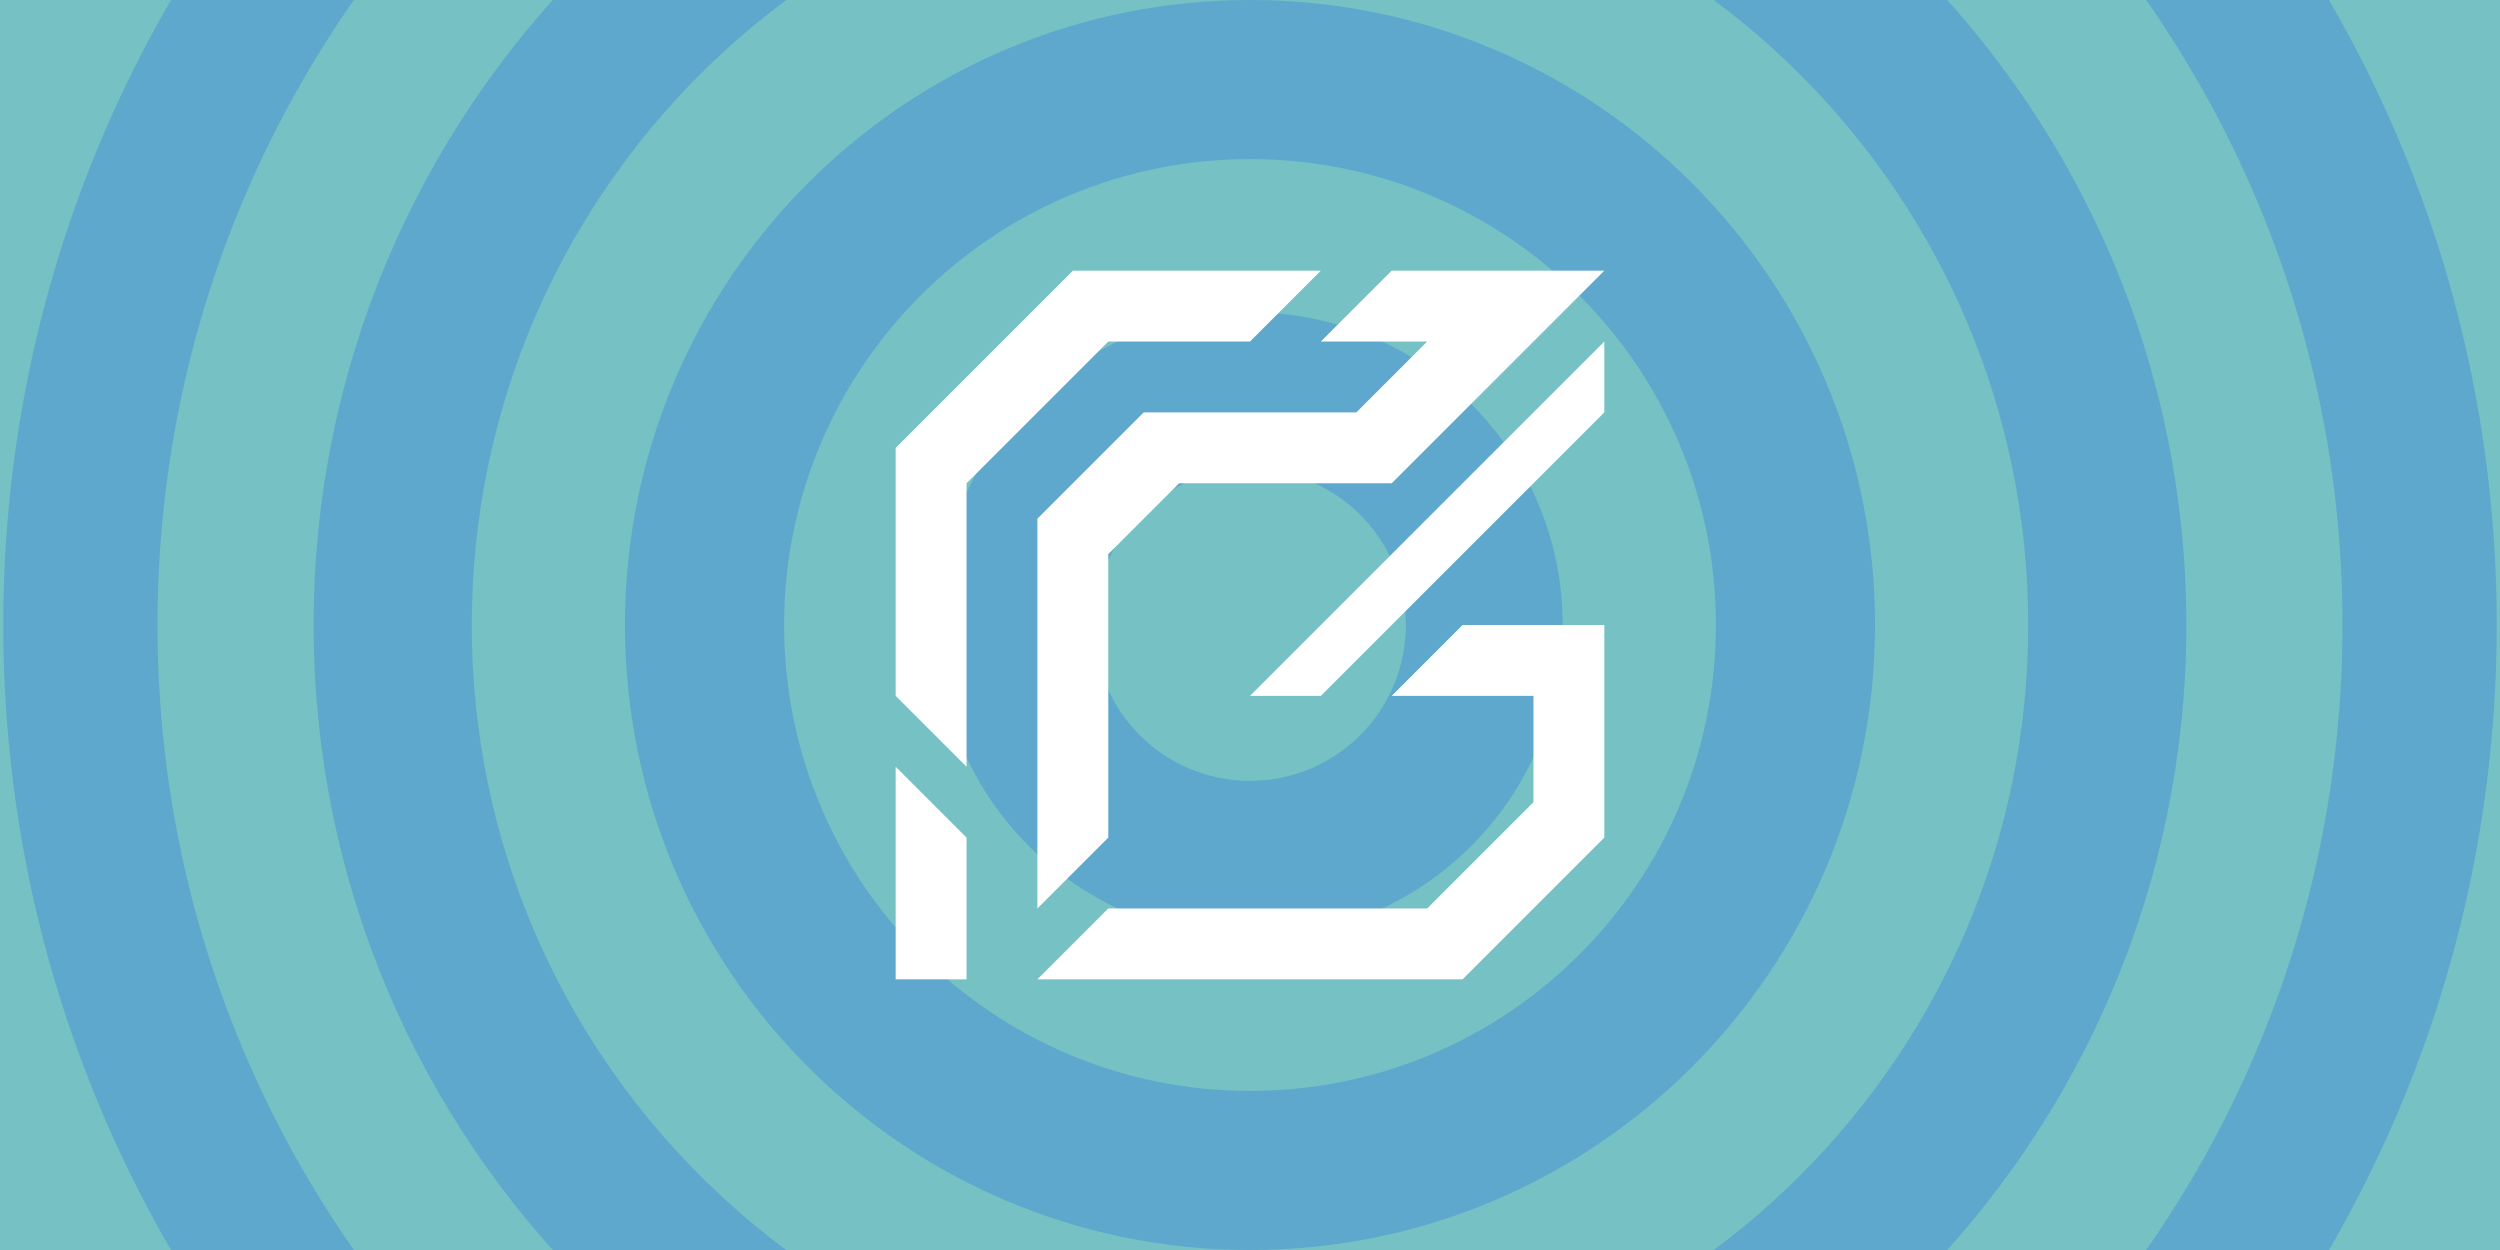
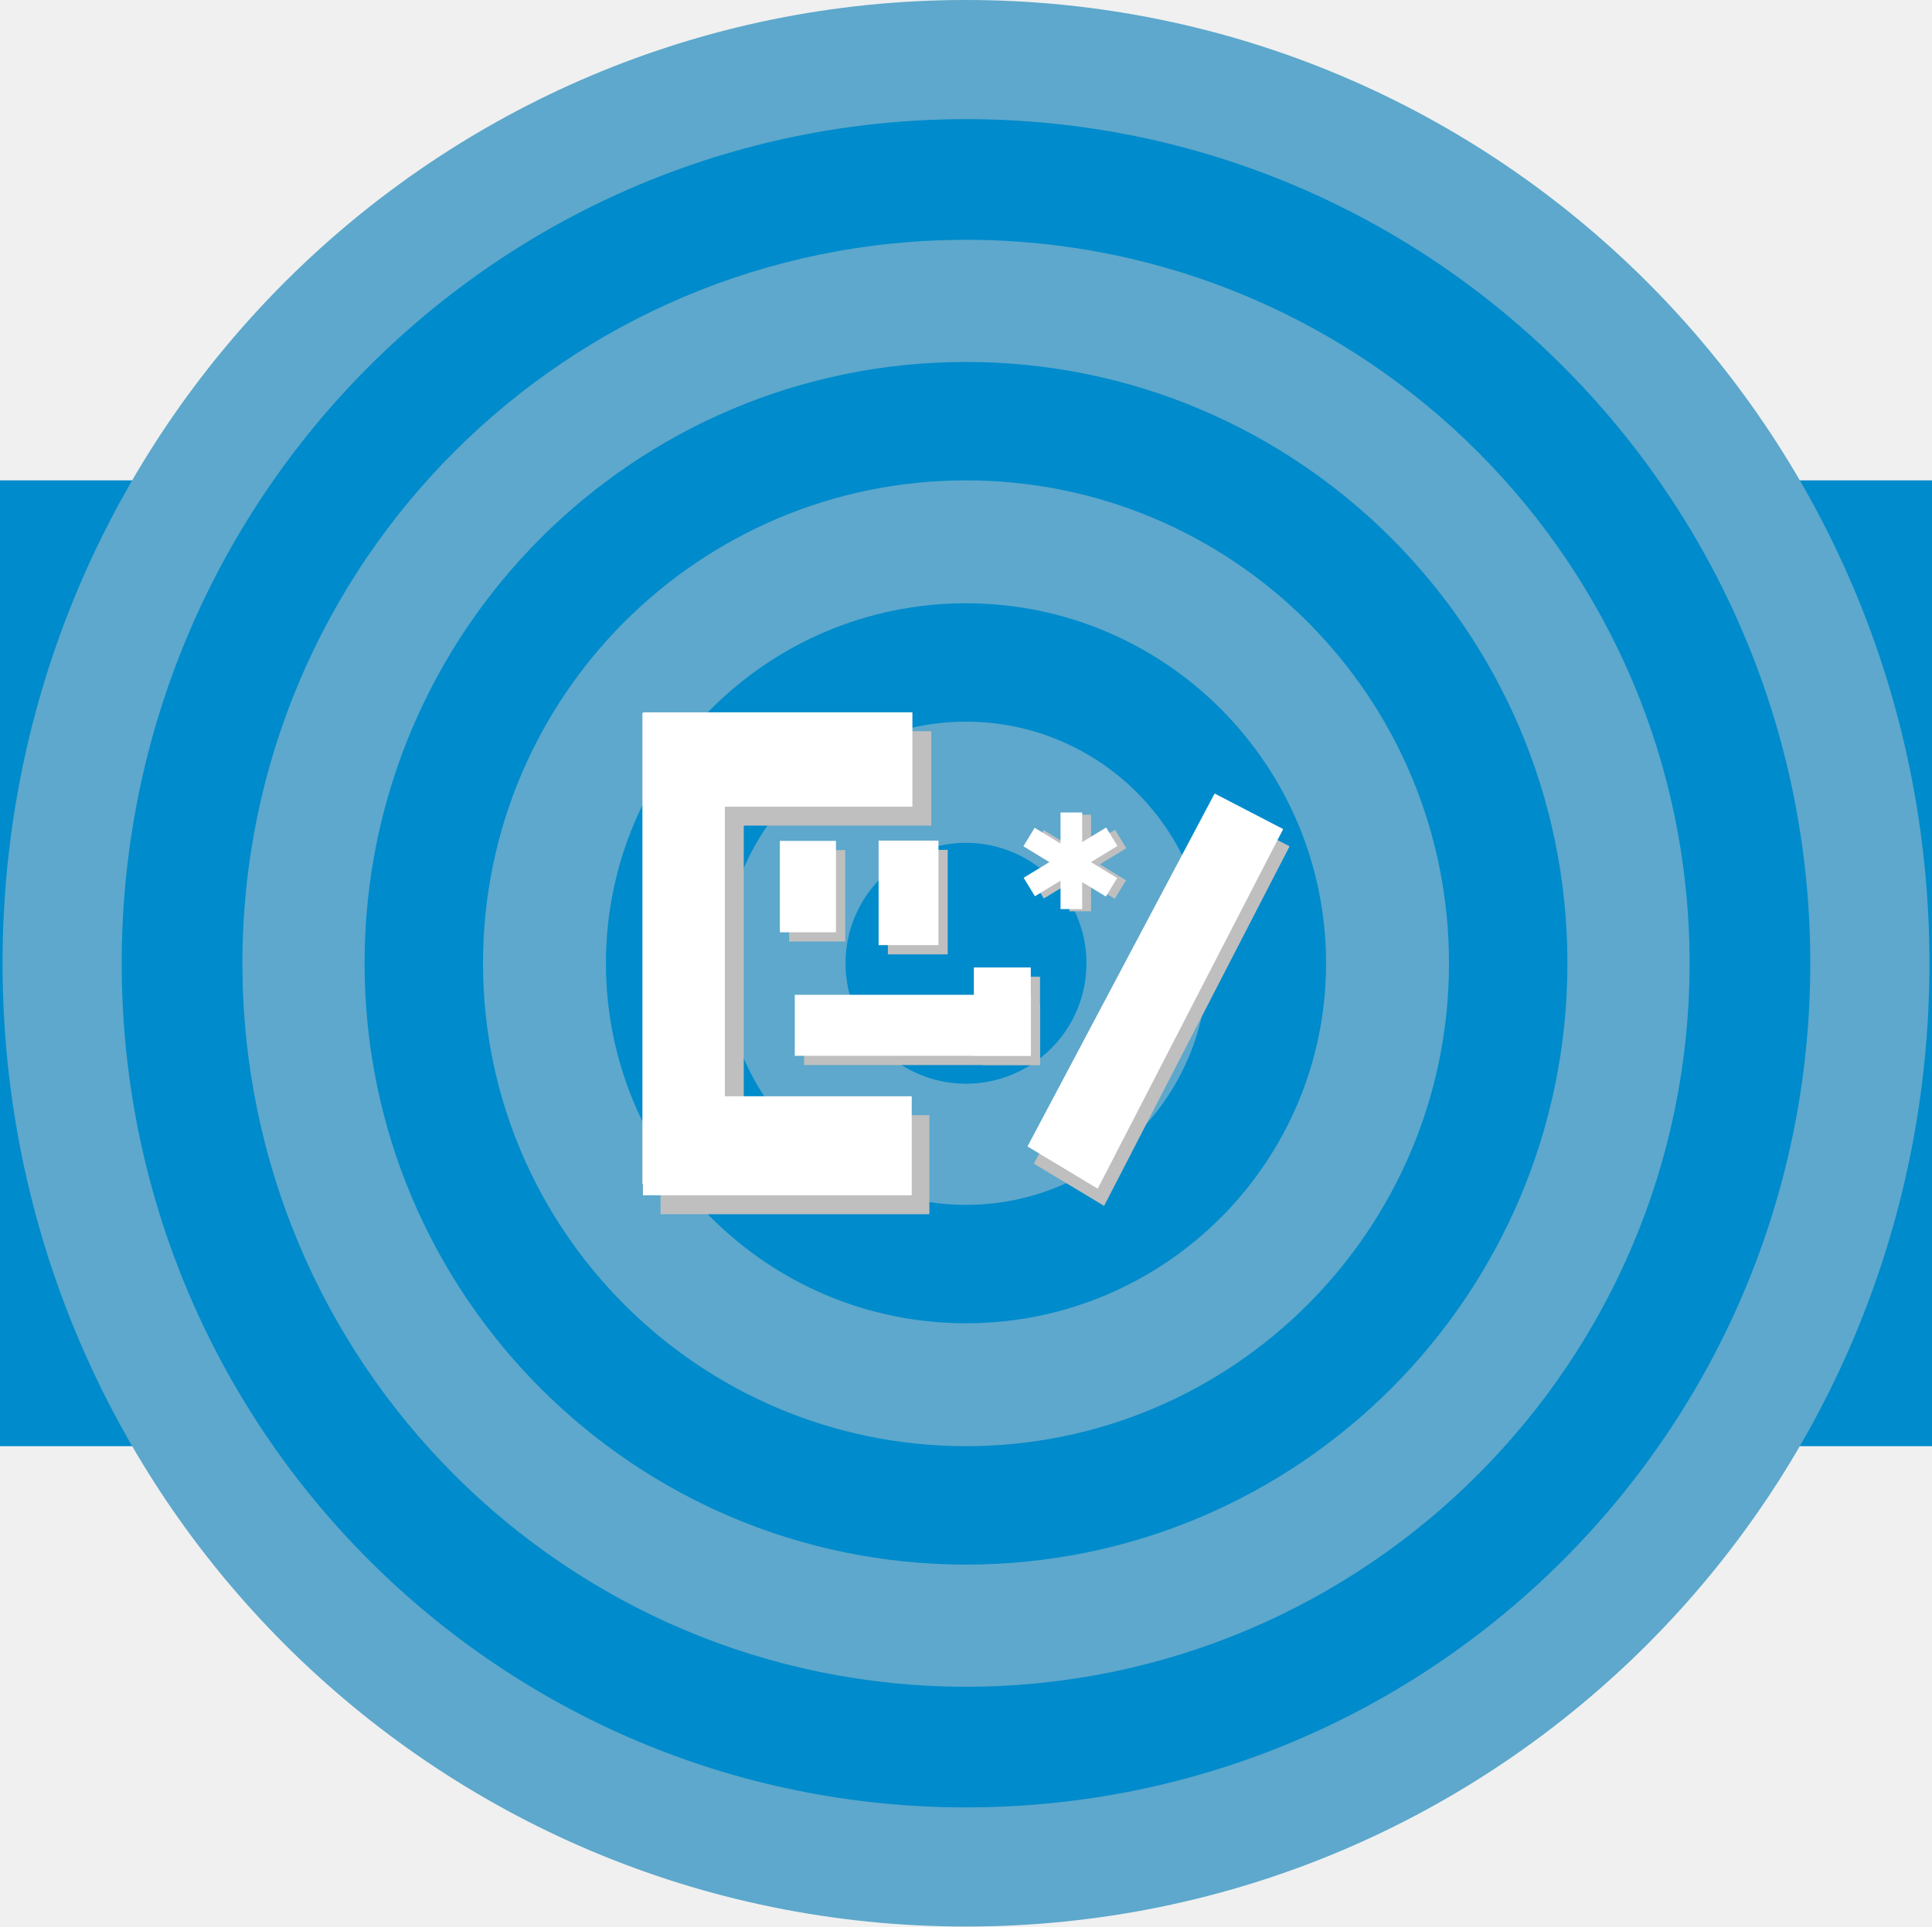
- <svg xmlns="http://www.w3.org/2000/svg" width="600" height="300" viewBox="0 0 158.75 79.375">
-   <path fill="red" d="M0 79.375V0h158.75v79.375z" style="mix-blend-mode:normal;fill:#75C1C4;fill-opacity:1;fill-rule:nonzero;stroke:none;stroke-width:.898;stroke-linecap:butt;stroke-linejoin:miter;stroke-miterlimit:10;stroke-dasharray:none;stroke-dashoffset:0" />
-   <path fill="#5da8cc" d="M.209 39.688c0-43.722 35.444-79.166 79.166-79.166 43.722 0 79.166 35.444 79.166 79.166 0 43.722-35.444 79.166-79.166 79.166-43.722 0-79.166-35.444-79.166-79.166z" style="mix-blend-mode:normal;fill:#5da8cc;fill-opacity:1;fill-rule:nonzero;stroke:none;stroke-width:.937;stroke-linecap:butt;stroke-linejoin:miter;stroke-miterlimit:10;stroke-dasharray:none;stroke-dashoffset:0" />
-   <path fill="red" d="M10.001 39.688c0-38.314 31.06-69.374 69.374-69.374 38.314 0 69.374 31.06 69.374 69.374 0 38.314-31.06 69.374-69.374 69.374S10.001 78.002 10.001 39.688z" style="mix-blend-mode:normal;fill:#75C1C4;fill-opacity:1;fill-rule:nonzero;stroke:none;stroke-width:.937;stroke-linecap:butt;stroke-linejoin:miter;stroke-miterlimit:10;stroke-dasharray:none;stroke-dashoffset:0" />
-   <path fill="#5da8cc" d="M19.917 39.688c0-32.838 26.62-59.458 59.458-59.458 32.838 0 59.458 26.62 59.458 59.458 0 32.838-26.62 59.458-59.458 59.458-32.838 0-59.458-26.62-59.458-59.458z" style="mix-blend-mode:normal;fill:#5da8cc;fill-opacity:1;fill-rule:nonzero;stroke:none;stroke-width:.937;stroke-linecap:butt;stroke-linejoin:miter;stroke-miterlimit:10;stroke-dasharray:none;stroke-dashoffset:0" />
-   <path fill="red" d="M29.957 39.688c0-27.293 22.125-49.418 49.418-49.418 27.293 0 49.418 22.125 49.418 49.418s-22.125 49.418-49.418 49.418c-27.293 0-49.418-22.125-49.418-49.418z" style="mix-blend-mode:normal;fill:#75C1C4;fill-opacity:1;fill-rule:nonzero;stroke:none;stroke-width:.937;stroke-linecap:butt;stroke-linejoin:miter;stroke-miterlimit:10;stroke-dasharray:none;stroke-dashoffset:0" />
-   <path fill="#5da8cc" d="M39.687 39.688C39.687 17.769 57.456 0 79.375 0c21.919 0 39.688 17.769 39.688 39.688 0 21.919-17.769 39.688-39.688 39.688-21.919 0-39.688-17.769-39.688-39.688z" style="mix-blend-mode:normal;fill:#5da8cc;fill-opacity:1;fill-rule:nonzero;stroke:none;stroke-width:.937;stroke-linecap:butt;stroke-linejoin:miter;stroke-miterlimit:10;stroke-dasharray:none;stroke-dashoffset:0" />
-   <path fill="red" d="M49.789 39.688c0-16.34 13.246-29.586 29.586-29.586 16.34 0 29.586 13.246 29.586 29.586 0 16.34-13.246 29.586-29.586 29.586-16.34 0-29.586-13.246-29.586-29.586z" style="mix-blend-mode:normal;fill:#75C1C4;fill-opacity:1;fill-rule:nonzero;stroke:none;stroke-width:.937;stroke-linecap:butt;stroke-linejoin:miter;stroke-miterlimit:10;stroke-dasharray:none;stroke-dashoffset:0" />
-   <path fill="#5da8cc" d="M59.52 39.688c0-10.966 8.89-19.855 19.855-19.855 10.966 0 19.855 8.89 19.855 19.855 0 10.966-8.89 19.855-19.855 19.855-10.966 0-19.855-8.89-19.855-19.855z" style="mix-blend-mode:normal;fill:#5da8cc;fill-opacity:1;fill-rule:nonzero;stroke:none;stroke-width:.937;stroke-linecap:butt;stroke-linejoin:miter;stroke-miterlimit:10;stroke-dasharray:none;stroke-dashoffset:0" />
-   <path fill="red" d="M69.477 39.688c0-5.467 4.432-9.898 9.898-9.898 5.467 0 9.898 4.432 9.898 9.898 0 5.467-4.432 9.898-9.898 9.898-5.467 0-9.898-4.432-9.898-9.898z" style="mix-blend-mode:normal;fill:#75C1C4;fill-opacity:1;fill-rule:nonzero;stroke:none;stroke-width:.937;stroke-linecap:butt;stroke-linejoin:miter;stroke-miterlimit:10;stroke-dasharray:none;stroke-dashoffset:0" />
-   <path d="M 2.5 0 L 6 0 L 5 1 L 3 1 L 1 3 L 1 7 L 0 6 L 0 2.5 L 2.5 0 M 0 7 L 0 10 L 1 10 L 1 8 L 0 7 M 7 0 L 10 0 L 7 3 L 4 3 L 3 4 L 3 8 L 2 9 L 2 3.5 L 3.5 2 L 6.5 2 L 7.5 1 L 6 1 L 7 0 M 2 10 L 3 9 L 7.5 9 L 9 7.5 L 9 6 L 7 6 L 8 5 L 10 5 L 10 8 L 8 10 L 2 10 M 10 1 L 10 2 L 6 6 L 5 6 L 10 1 Z" fill="#fff" transform="translate(56.875, 17.1875) scale(4.5)" />
+ <svg xmlns="http://www.w3.org/2000/svg" version="1.1" width="600" height="598.418" viewBox="0,0,600,598.418">
+   <g transform="translate(60,119.2092)">
+     <g stroke="none" stroke-miterlimit="10">
+       <path d="M-60,330v-300h600v300z" fill="#008bcc" stroke-width="0.898" />
+       <path d="M-59.209,180c0,-165.249 133.961,-299.209 299.209,-299.209c165.249,0 299.209,133.961 299.209,299.209c0,165.249 -133.961,299.209 -299.209,299.209c-165.249,0 -299.209,-133.961 -299.209,-299.209z" fill="#5da8cc" stroke-width="0.937" />
+       <path d="M-22.2,180c0,-144.809 117.391,-262.2 262.2,-262.2c144.809,0 262.2,117.391 262.2,262.2c0,144.809 -117.391,262.2 -262.2,262.2c-144.809,0 -262.2,-117.391 -262.2,-262.2z" fill="#008bcc" stroke-width="0.937" />
+       <path d="M15.278,180c0,-124.11 100.611,-224.722 224.722,-224.722c124.11,0 224.722,100.611 224.722,224.722c0,124.11 -100.611,224.722 -224.722,224.722c-124.11,0 -224.722,-100.611 -224.722,-224.722z" fill="#5da8cc" stroke-width="0.937" />
+       <path d="M53.225,180c0,-103.153 83.622,-186.775 186.775,-186.775c103.153,0 186.775,83.622 186.775,186.775c0,103.153 -83.622,186.775 -186.775,186.775c-103.153,0 -186.775,-83.622 -186.775,-186.775z" fill="#008bcc" stroke-width="0.937" />
+       <path d="M90,180c0,-82.843 67.157,-150 150,-150c82.843,0 150,67.157 150,150c0,82.843 -67.157,150 -150,150c-82.843,0 -150,-67.157 -150,-150z" fill="#5da8cc" stroke-width="0.937" />
+       <path d="M128.181,180c0,-61.756 50.063,-111.819 111.819,-111.819c61.756,0 111.819,50.063 111.819,111.819c0,61.756 -50.063,111.819 -111.819,111.819c-61.756,0 -111.819,-50.063 -111.819,-111.819z" fill="#008bcc" stroke-width="0.937" />
+       <path d="M164.956,180c0,-41.446 33.598,-75.044 75.044,-75.044c41.446,0 75.044,33.598 75.044,75.044c0,41.446 -33.598,75.044 -75.044,75.044c-41.446,0 -75.044,-33.598 -75.044,-75.044z" fill="#5da8cc" stroke-width="0.937" />
+       <path d="M202.59,180c0,-20.661 16.749,-37.41 37.41,-37.41c20.661,0 37.41,16.749 37.41,37.41c0,20.661 -16.749,37.41 -37.41,37.41c-20.661,0 -37.41,-16.749 -37.41,-37.41z" fill="#008bcc" stroke-width="0.937" />
+       <path d="M145.378,254.495v-146.443h25.602v146.443z" fill="#bfbfbf" stroke-width="0" />
+       <path d="M145.738,137.235v-29.315h83.481v29.315z" fill="#bfbfbf" stroke-width="0" />
+       <path d="M145.14,257.946v-30.774h83.481v30.774z" fill="#bfbfbf" stroke-width="0" />
+       <path d="M261.084,242.251l58.115,-109.626l21.289,11.039l-57.597,111.695z" fill="#bfbfbf" stroke-width="0" />
+       <path d="M272.118,163.854v-30.005h6.725v30.005z" fill="#bfbfbf" stroke-width="0" />
+       <path d="M260.664,154.135l25.621,-15.616l3.5,5.743l-25.621,15.616z" fill="#bfbfbf" stroke-width="0" />
+       <path d="M286.201,159.967l-25.621,-15.616l3.5,-5.743l25.621,15.616z" fill="#bfbfbf" stroke-width="0" />
+       <path d="M185.068,173.247v-28.388h17.425v28.388z" fill="#bfbfbf" stroke-width="0" />
+       <path d="M215.734,177.237v-32.462h18.589v32.462z" fill="#bfbfbf" stroke-width="0" />
+       <path d="M189.701,211.615v-18.946h73.286v18.946z" fill="#bfbfbf" stroke-width="0" />
+       <path d="M245.315,211.619v-27.439h17.676v27.439z" fill="#bfbfbf" stroke-width="0" />
+       <path d="M269.357,163.162v-30.005h6.725v30.005z" fill="#ffffff" stroke-width="0" />
+       <path d="M257.903,153.443l25.621,-15.616l3.5,5.743l-25.621,15.616z" fill="#ffffff" stroke-width="0" />
+       <path d="M283.44,159.274l-25.621,-15.616l3.5,-5.743l25.621,15.616z" fill="#ffffff" stroke-width="0" />
+       <path d="M139.513,248.63v-146.443h25.602v146.443z" fill="#ffffff" stroke-width="0" />
+       <path d="M139.873,131.369v-29.315h83.481v29.315z" fill="#ffffff" stroke-width="0" />
+       <path d="M139.666,252.081v-30.774h83.481v30.774z" fill="#ffffff" stroke-width="0" />
+       <path d="M259.099,236.903l58.115,-109.626l21.289,11.039l-57.597,111.695z" fill="#ffffff" stroke-width="0" />
+       <path d="M182.193,170.372v-28.388h17.425v28.388z" fill="#ffffff" stroke-width="0" />
+       <path d="M212.859,174.362v-32.462h18.589v32.462z" fill="#ffffff" stroke-width="0" />
+       <path d="M186.826,208.74v-18.946h73.286v18.946z" fill="#ffffff" stroke-width="0" />
+       <path d="M242.44,208.744v-27.439h17.676v27.439z" fill="#ffffff" stroke-width="0" />
+     </g>
+   </g>
</svg>
